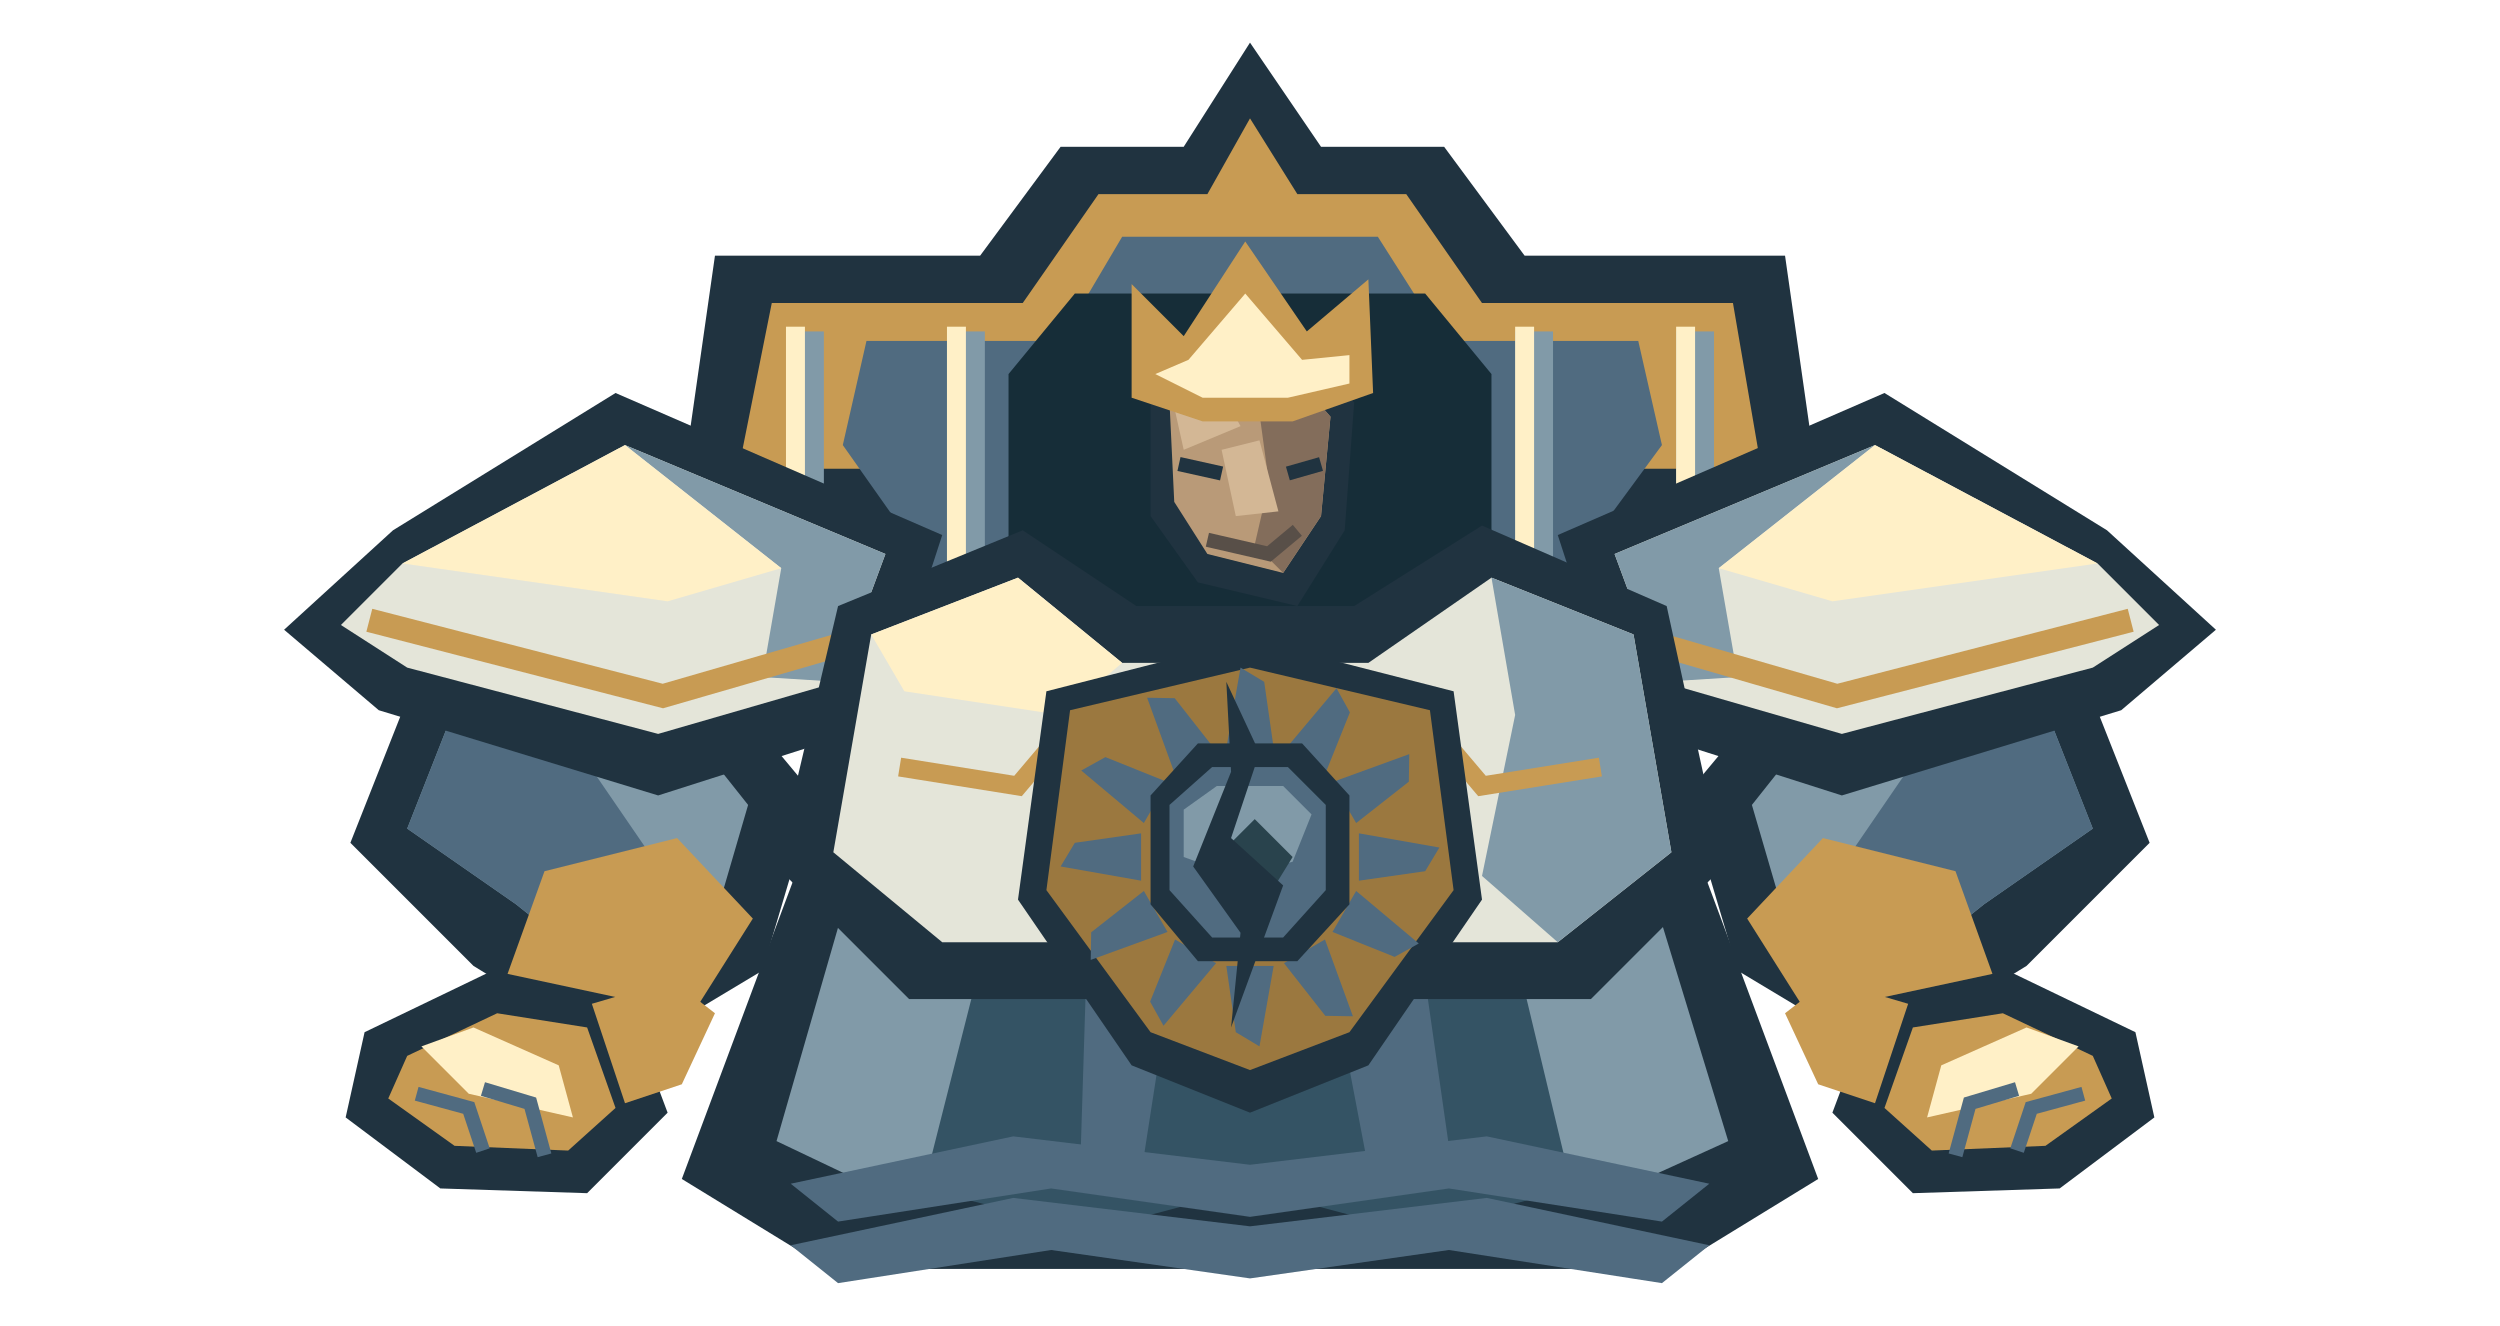
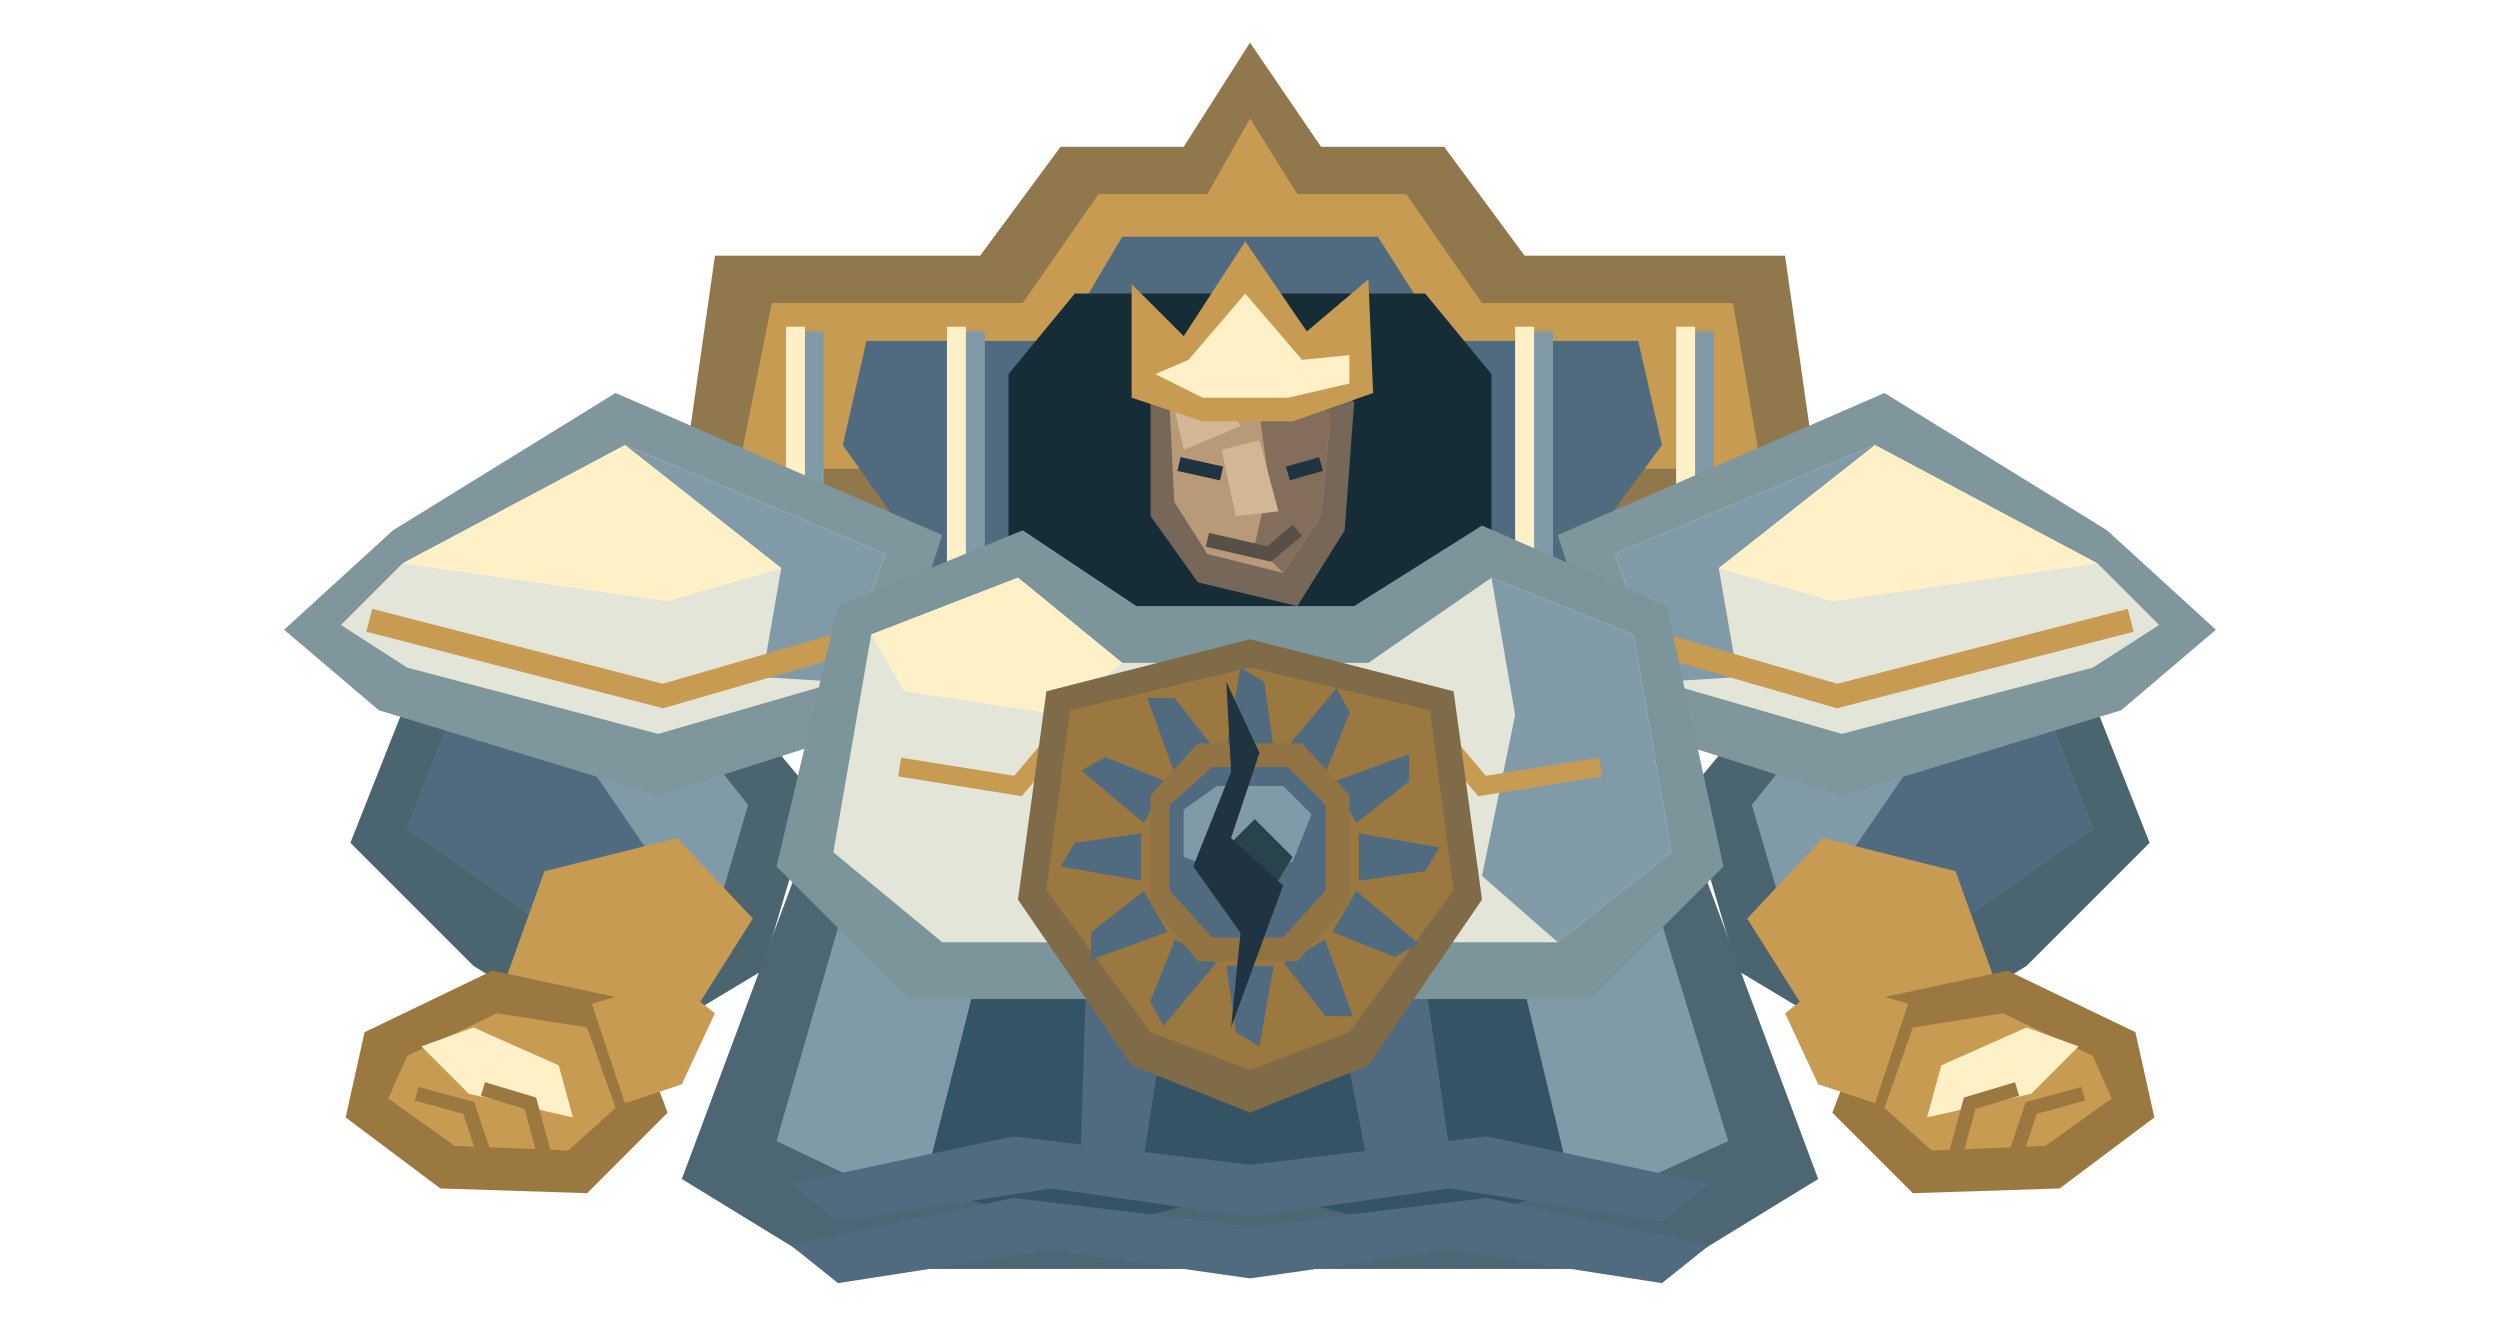
<svg xmlns="http://www.w3.org/2000/svg" width="528" height="280" viewBox="0 0 528 280">
-   <polygon points="143,110 151,54 207,54 224,31 250,31 264,9 279,31 305,31 322,54 377,54 385,110 346,155 182,155" fill="#203340" />
+   <polygon points="143,110 151,54 207,54 224,31 250,31 264,9 279,31 305,31 322,54 377,54 385,110 346,155 182,155" fill="#91774c" />
  <polygon points="156,99 163,64 216,64 232,41 255,41 264,25 274,41 297,41 313,64 366,64 372,99" fill="#c89b53" />
  <polygon points="178,94 183,72 224,72 237,50 291,50 305,72 346,72 351,94 326,128 202,128" fill="#506b80" />
  <polygon points="213,79 227,62 301,62 315,79 315,155 213,155" fill="#162d38" />
  <path d="M166 70h8v69h-8Z" fill="#819aa8" />
  <path d="M166 69h4v67h-4Z" fill="#fff0c7" />
  <path d="M200 70h8v69h-8Z" fill="#819aa8" />
  <path d="M200 69h4v67h-4Z" fill="#fff0c7" />
  <path d="M320 70h8v69h-8Z" fill="#819aa8" />
  <path d="M320 69h4v67h-4Z" fill="#fff0c7" />
  <path d="M354 70h8v69h-8Z" fill="#819aa8" />
  <path d="M354 69h4v67h-4Z" fill="#fff0c7" />
-   <polygon points="172,174 356,174 384,249 353,268 175,268 144,249" fill="#203340" />
+   <polygon points="172,174 356,174 384,249 353,268 175,268 144,249" fill="#4c6673" />
  <polygon points="181,182 347,182 365,241 343,251 185,251 164,241" fill="#819aa8" />
  <polygon points="213,180 315,180 332,251 298,260 264,251 230,260 195,251" fill="#345364" />
  <polygon points="230,187 250,190 241,248 228,251" fill="#506b80" />
  <polygon points="278,189 298,186 307,249 290,252" fill="#506b80" />
-   <polygon points="91,135 137,126 172,168 161,205 131,223 100,204 74,178" fill="#203340" />
+   <polygon points="91,135 137,126 172,168 161,205 131,223 100,204 74,178" fill="#4a6470" />
  <polygon points="99,142 131,136 158,170 151,194 129,207 109,191 86,175" fill="#819aa8" />
  <polygon points="99,142 113,145 137,180 129,207 109,191 86,175" fill="#506b80" />
  <polygon points="115,184 143,177 159,194 147,213 124,224 106,209" fill="#c89b53" />
-   <polygon points="83,112 130,83 199,113 186,153 139,168 80,150 60,133" fill="#203340" />
+   <polygon points="83,112 130,83 199,113 186,153 139,168 80,150 60,133" fill="#7e969c" />
  <polygon points="85,119 132,94 187,117 177,144 139,155 86,141 72,132" fill="#e4e5d9" />
  <polygon points="132,94 187,117 177,144 161,143 165,120" fill="#819aa8" />
  <polygon points="85,119 132,94 165,120 141,127" fill="#fff0c7" />
  <polyline points="78,131 140,147 178,136" fill="none" stroke="#c89b53" stroke-width="5" />
-   <polygon points="104,205 132,211 141,235 124,252 93,251 73,236 77,218" fill="#203340" />
+   <polygon points="104,205 132,211 141,235 124,252 93,251 73,236 77,218" fill="#9b783f" />
  <polygon points="105,214 124,217 130,234 120,243 96,242 82,232 86,223" fill="#c89b53" />
  <polygon points="89,221 100,217 118,225 121,236 99,231" fill="#fff0c7" />
-   <polyline points="88,231 99,234 102,243" fill="none" stroke="#506b80" stroke-width="3" />
-   <polyline points="102,230 112,233 115,244" fill="none" stroke="#506b80" stroke-width="3" />
+   <polyline points="88,231 99,234 102,243" fill="none" stroke="#9b783f" stroke-width="3" />
+   <polyline points="102,230 112,233 115,244" fill="none" stroke="#9b783f" stroke-width="3" />
  <polygon points="125,212 142,207 151,214 144,229 132,233" fill="#c89b53" />
-   <polygon points="437,135 391,126 356,168 367,205 397,223 428,204 454,178" fill="#203340" />
+   <polygon points="437,135 391,126 356,168 367,205 397,223 428,204 454,178" fill="#4a6470" />
  <polygon points="429,142 397,136 370,170 377,194 399,207 419,191 442,175" fill="#819aa8" />
  <polygon points="429,142 415,145 391,180 399,207 419,191 442,175" fill="#506b80" />
  <polygon points="413,184 385,177 369,194 381,213 404,224 422,209" fill="#c89b53" />
-   <polygon points="445,112 398,83 329,113 342,153 389,168 448,150 468,133" fill="#203340" />
+   <polygon points="445,112 398,83 329,113 342,153 389,168 448,150 468,133" fill="#7e969c" />
  <polygon points="443,119 396,94 341,117 351,144 389,155 442,141 456,132" fill="#e4e5d9" />
  <polygon points="396,94 341,117 351,144 367,143 363,120" fill="#819aa8" />
  <polygon points="443,119 396,94 363,120 387,127" fill="#fff0c7" />
  <polyline points="450,131 388,147 350,136" fill="none" stroke="#c89b53" stroke-width="5" />
-   <polygon points="424,205 396,211 387,235 404,252 435,251 455,236 451,218" fill="#203340" />
+   <polygon points="424,205 396,211 387,235 404,252 435,251 455,236 451,218" fill="#9b783f" />
  <polygon points="423,214 404,217 398,234 408,243 432,242 446,232 442,223" fill="#c89b53" />
  <polygon points="439,221 428,217 410,225 407,236 429,231" fill="#fff0c7" />
-   <polyline points="440,231 429,234 426,243" fill="none" stroke="#506b80" stroke-width="3" />
-   <polyline points="426,230 416,233 413,244" fill="none" stroke="#506b80" stroke-width="3" />
+   <polyline points="440,231 429,234 426,243" fill="none" stroke="#9b783f" stroke-width="3" />
+   <polyline points="426,230 416,233 413,244" fill="none" stroke="#9b783f" stroke-width="3" />
  <polygon points="403,212 386,207 377,214 384,229 396,233" fill="#c89b53" />
-   <polygon points="177,128 216,112 240,128 286,128 313,111 352,128 364,183 336,211 192,211 164,183" fill="#203340" />
+   <polygon points="177,128 216,112 240,128 286,128 313,111 352,128 364,183 336,211 192,211 164,183" fill="#7b959b" />
  <polygon points="184,134 215,122 237,140 289,140 315,122 345,134 353,180 329,199 199,199 176,180" fill="#e4e5d9" />
  <polygon points="315,122 345,134 353,180 329,199 313,185 320,151" fill="#819aa8" />
  <polygon points="184,134 215,122 237,140 224,151 191,146" fill="#fff0c7" />
  <polyline points="190,162 215,166 226,153" fill="none" stroke="#c89b53" stroke-width="4" />
  <polyline points="338,162 313,166 302,153" fill="none" stroke="#c89b53" stroke-width="4" />
  <g transform="translate(0 6)">
-     <polygon points="243,77 251,68 276,68 286,79 284,106 274,122 253,117 243,103" fill="#203340" />
+     <polygon points="243,77 251,68 276,68 286,79 284,106 274,122 253,117 243,103" fill="#766759" />
    <polygon points="247,79 255,73 273,73 281,82 279,103 271,115 255,111 248,100" fill="#b99a78" />
    <polygon points="265,74 274,74 281,82 279,103 271,115 265,109 268,96" fill="#836d5b" />
    <polygon points="248,80 257,75 262,84 250,89" fill="#d3b795" />
    <polygon points="258,89 266,87 270,102 261,103" fill="#d3b795" />
    <polyline points="255,108 268,111 274,106" fill="none" stroke="#584f48" stroke-width="3" />
    <polyline points="249,92 258,94" fill="none" stroke="#203340" stroke-width="3" />
    <polyline points="272,94 279,92" fill="none" stroke="#203340" stroke-width="3" />
    <polygon points="239,78 239,54 250,65 263,45 276,64 289,53 290,77 273,83 254,83" fill="#c89b53" />
    <polygon points="244,73 251,70 263,56 275,70 285,69 285,75 272,78 254,78" fill="#fff0c7" />
  </g>
  <g id="imperial-sun-insignia">
-     <polygon points="221,146 264,135 307,146 313,190 289,225 264,235 239,225 215,190" fill="#203340" />
+     <polygon points="221,146 264,135 307,146 313,190 289,225 264,235 239,225 215,190" fill="#806b48" />
    <polygon points="226,150 264,141 302,150 307,188 285,218 264,226 243,218 221,188" fill="#9b783f" />
    <polygon points="269,158 267,144 262,141 259,158" fill="#506b80" />
    <polygon points="279.83,163.581 285.098,150.457 282.268,145.359 271.17,158.581" fill="#506b80" />
    <polygon points="286.419,173.83 297.543,165.098 297.641,159.268 281.419,165.17" fill="#506b80" />
    <polygon points="287,186 301,184 304,179 287,176" fill="#506b80" />
    <polygon points="281.419,196.83 294.543,202.098 299.641,199.268 286.419,188.17" fill="#506b80" />
    <polygon points="271.17,203.419 279.902,214.543 285.732,214.641 279.83,198.419" fill="#506b80" />
    <polygon points="259,204 261,218 266,221 269,204" fill="#506b80" />
    <polygon points="248.17,198.419 242.902,211.543 245.732,216.641 256.83,203.419" fill="#506b80" />
    <polygon points="241.581,188.17 230.457,196.902 230.359,202.732 246.581,196.83" fill="#506b80" />
    <polygon points="241,176 227,178 224,183 241,186" fill="#506b80" />
    <polygon points="246.581,165.17 233.457,159.902 228.359,162.732 241.581,173.83" fill="#506b80" />
    <polygon points="256.83,158.581 248.098,147.457 242.268,147.359 248.17,163.581" fill="#506b80" />
-     <polygon points="243,168 253,157 275,157 285,168 285,191 274,203 253,203 243,191" fill="#203340" />
+     <polygon points="243,168 253,157 275,157 285,168 285,191 274,203 253,203 243,191" fill="#927444" />
    <polygon points="247,170 256,162 272,162 280,170 280,188 271,198 256,198 247,188" fill="#506b80" />
    <polygon points="250,171 257,166 271,166 277,172 273,182 261,185 250,181" fill="#819aa8" />
    <polygon points="257,181 265,173 273,181 265,194" fill="#29434d" />
  </g>
  <polygon points="167,250 214,240 264,246 314,240 361,250 351,258 306,251 264,257 222,251 177,258" fill="#506b80" />
  <polygon points="167,263 214,253 264,259 314,253 361,263 351,271 306,264 264,270 222,264 177,271" fill="#506b80" />
  <polygon points="259,144 266,159 260,177 271,187 260,217 262,197 252,183 260,163" fill="#203340" />
</svg>
